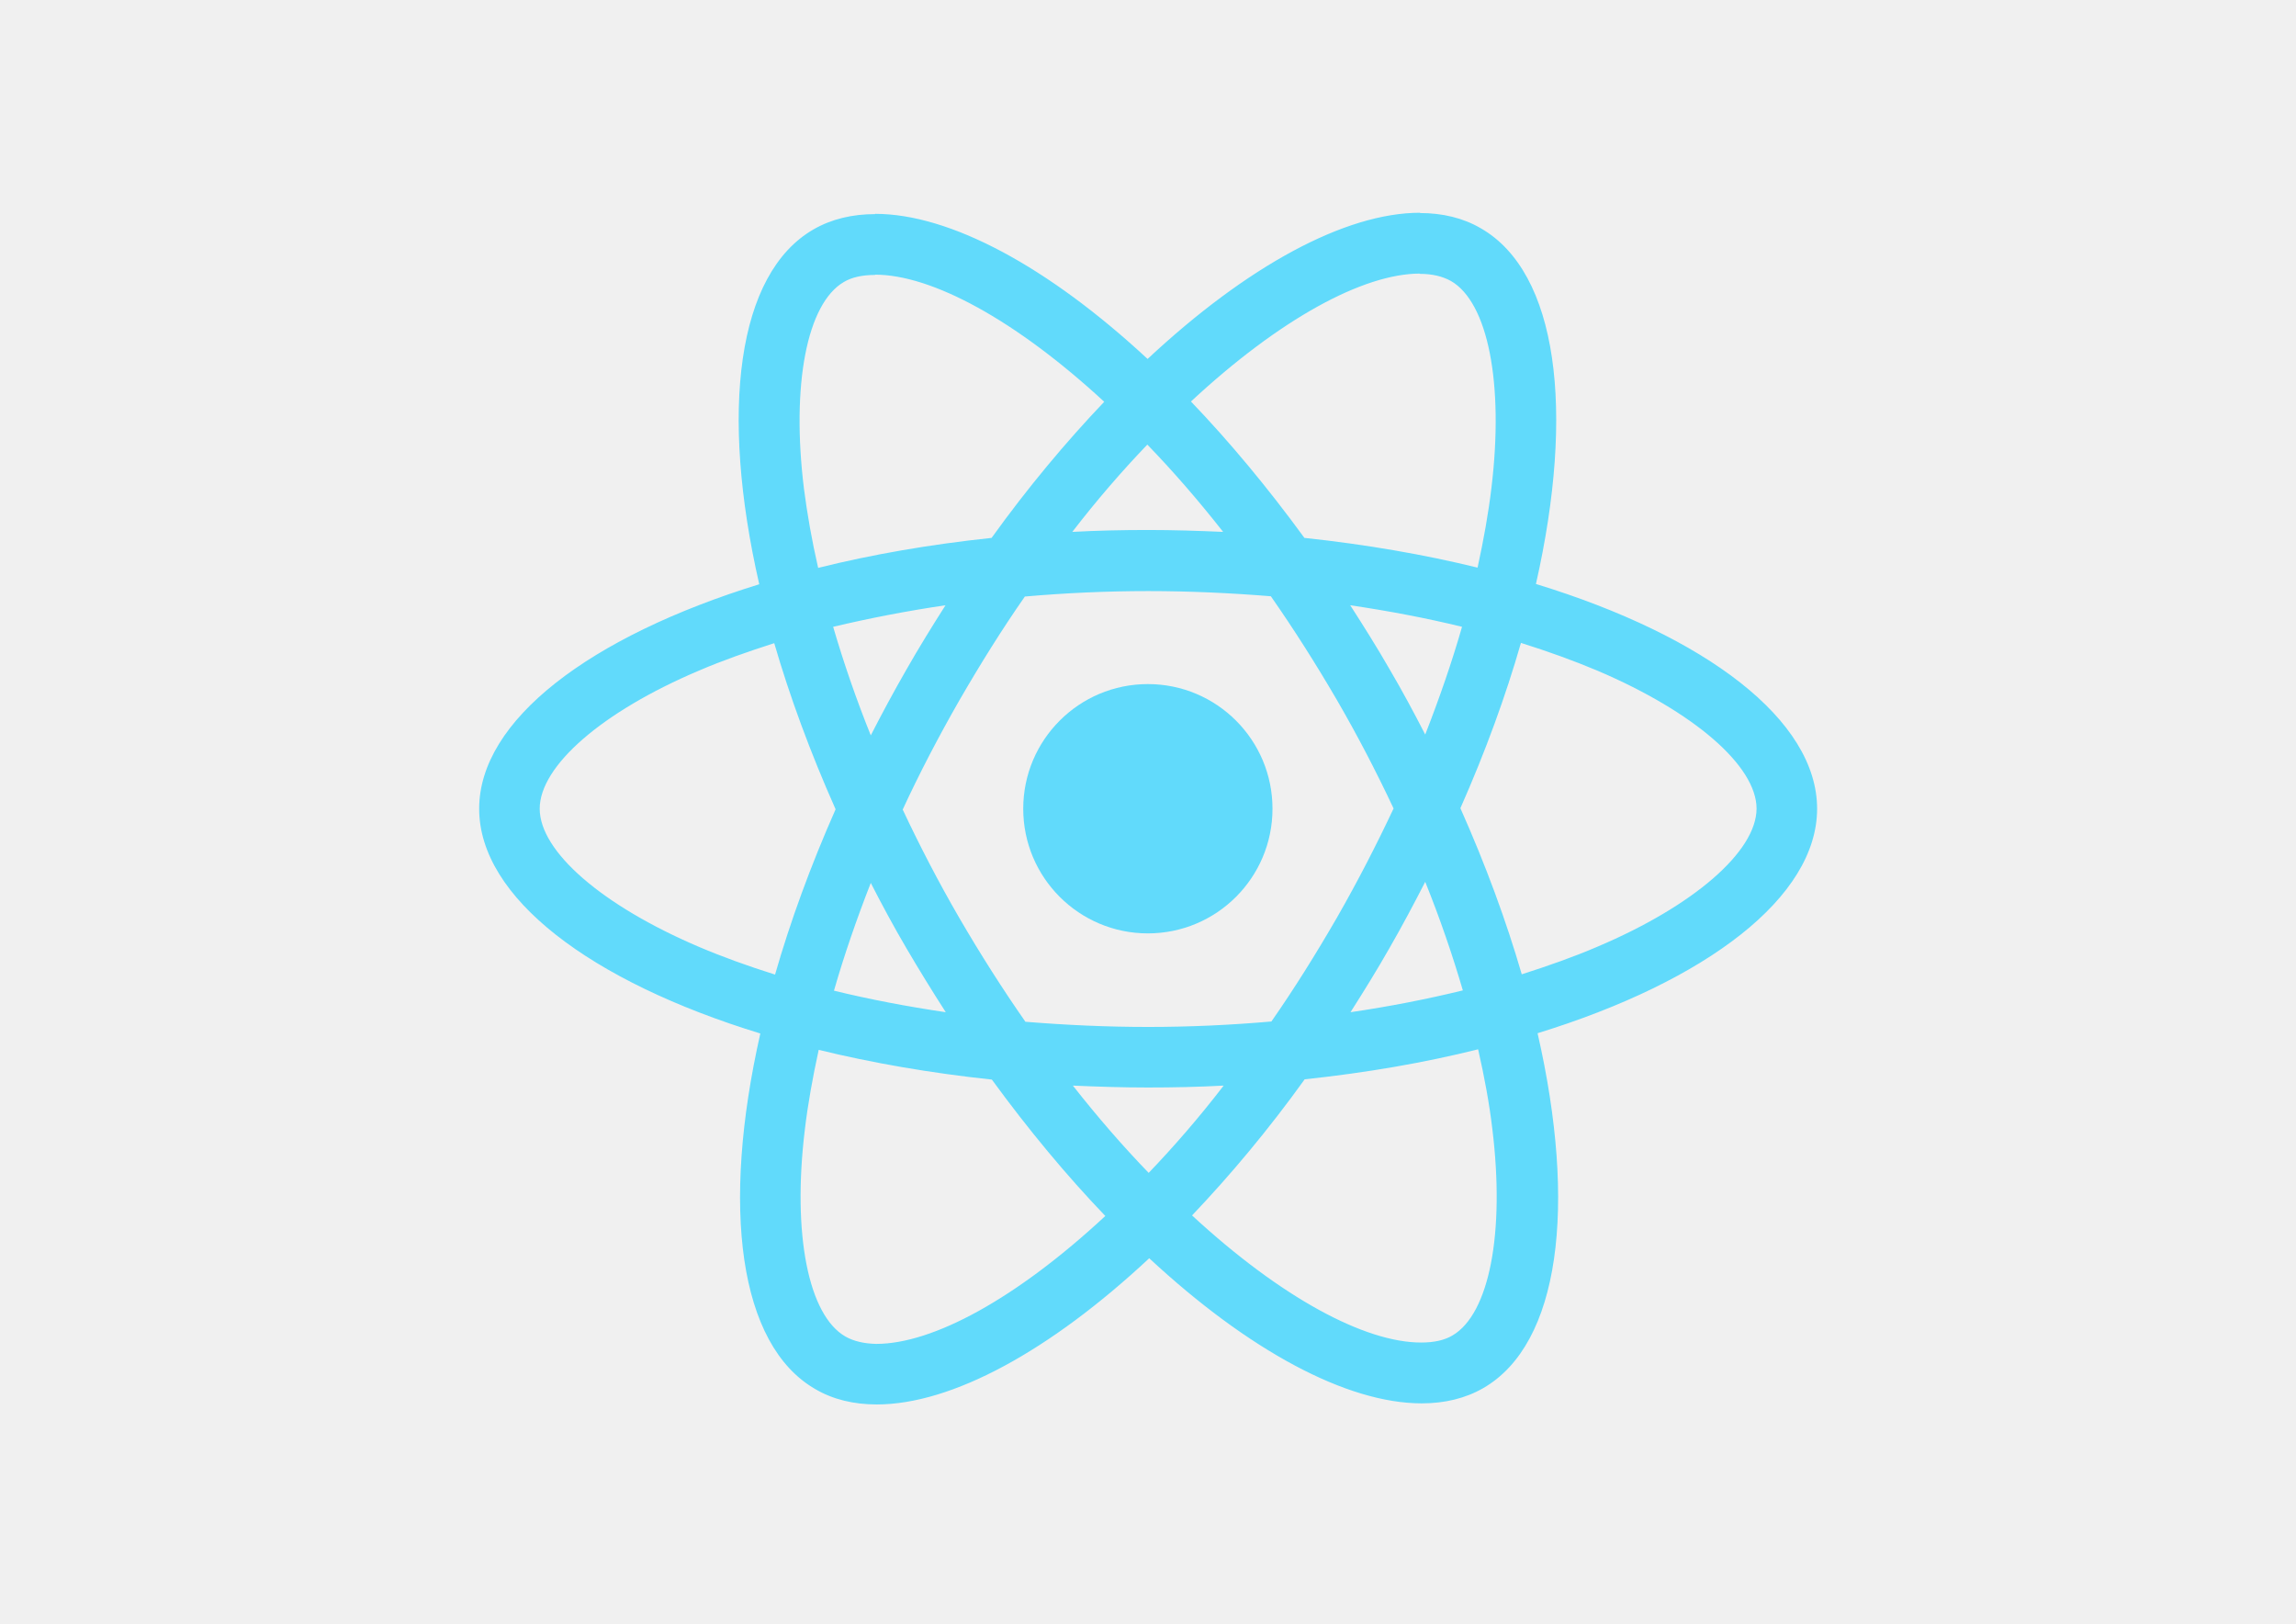
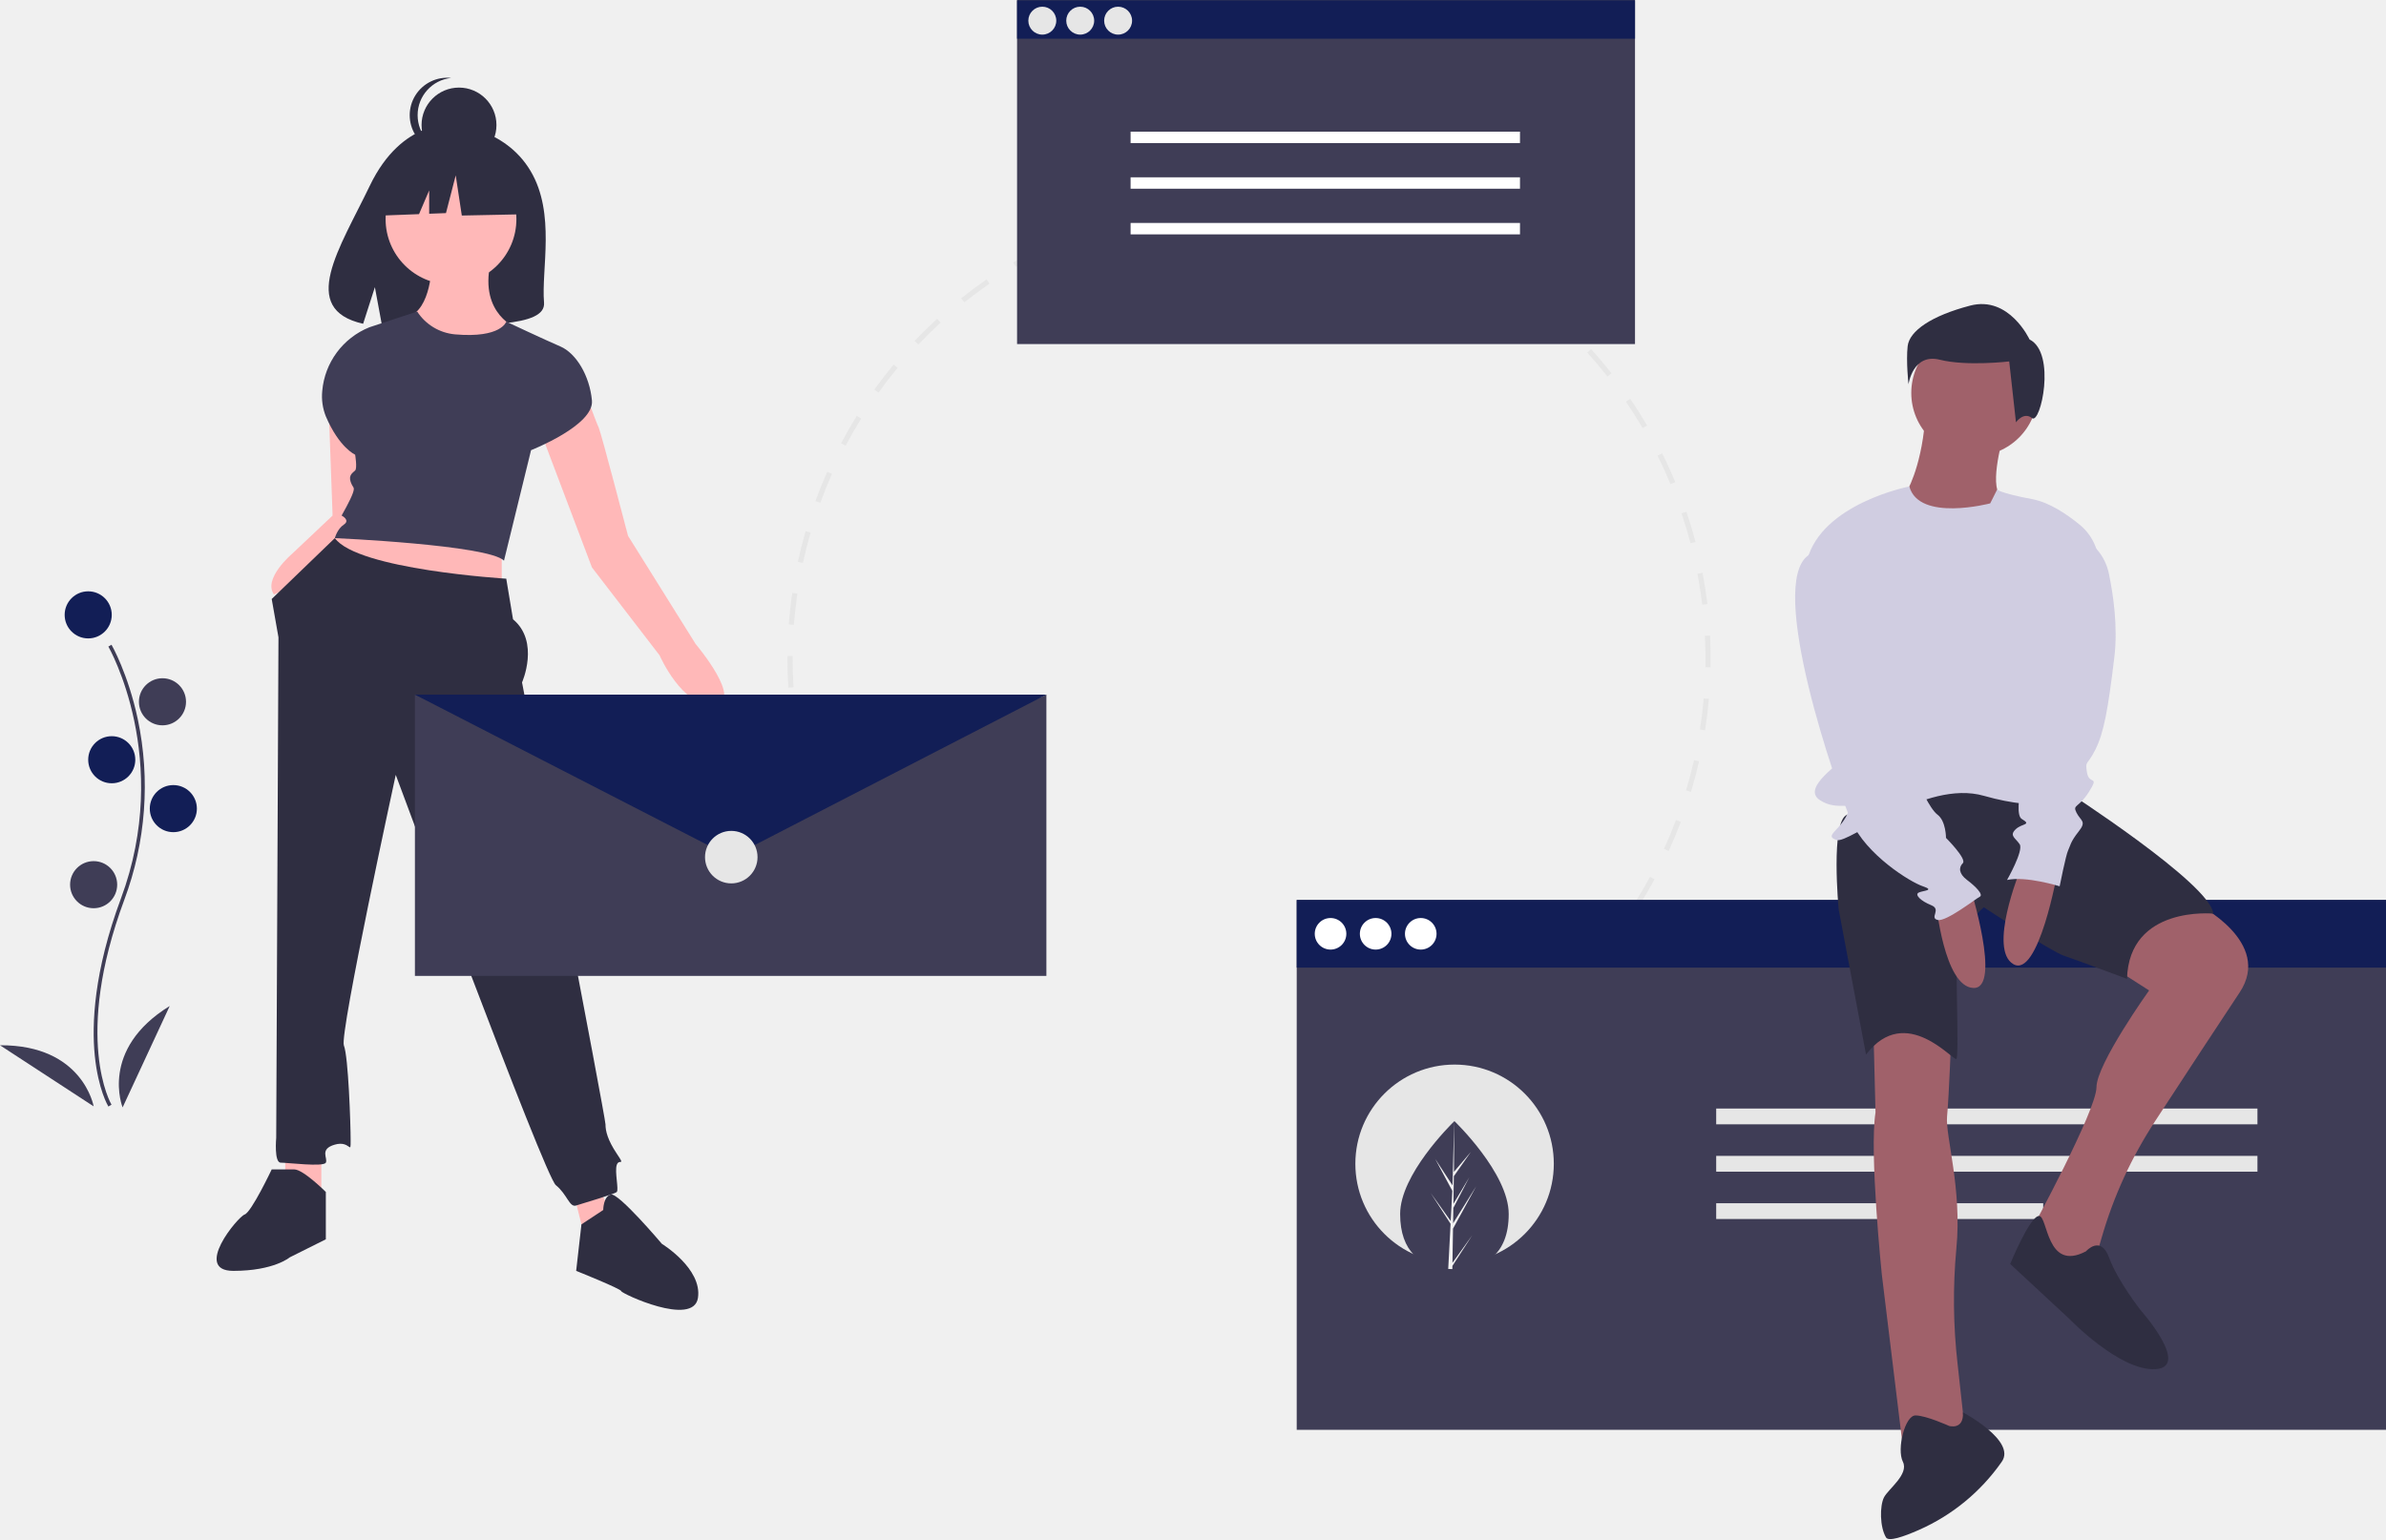
- <svg xmlns="http://www.w3.org/2000/svg" viewBox="0 0 841.9 595.3">
-   <g fill="#61DAFB">
-     <path d="M666.3 296.5c0-32.5-40.7-63.3-103.1-82.4 14.4-63.6 8-114.2-20.2-130.4-6.5-3.8-14.1-5.6-22.4-5.6v22.3c4.6 0 8.3.9 11.4 2.6 13.6 7.8 19.5 37.5 14.9 75.7-1.1 9.4-2.9 19.3-5.1 29.4-19.6-4.8-41-8.5-63.5-10.9-13.5-18.5-27.5-35.3-41.6-50 32.6-30.3 63.2-46.9 84-46.9V78c-27.5 0-63.5 19.6-99.9 53.6-36.4-33.8-72.4-53.2-99.9-53.2v22.3c20.7 0 51.4 16.5 84 46.6-14 14.7-28 31.4-41.3 49.9-22.6 2.4-44 6.1-63.6 11-2.3-10-4-19.7-5.2-29-4.7-38.2 1.1-67.9 14.6-75.8 3-1.8 6.9-2.6 11.5-2.6V78.5c-8.4 0-16 1.8-22.6 5.6-28.1 16.2-34.4 66.7-19.9 130.1-62.2 19.2-102.7 49.9-102.7 82.3 0 32.5 40.7 63.3 103.1 82.4-14.4 63.6-8 114.2 20.2 130.4 6.5 3.8 14.1 5.6 22.5 5.6 27.5 0 63.5-19.6 99.9-53.6 36.4 33.8 72.4 53.2 99.9 53.2 8.4 0 16-1.8 22.6-5.6 28.1-16.2 34.4-66.7 19.9-130.1 62-19.1 102.5-49.9 102.5-82.3zm-130.2-66.7c-3.7 12.9-8.3 26.2-13.5 39.5-4.1-8-8.4-16-13.1-24-4.6-8-9.5-15.8-14.4-23.4 14.2 2.1 27.9 4.7 41 7.9zm-45.8 106.5c-7.8 13.5-15.8 26.3-24.1 38.2-14.9 1.3-30 2-45.2 2-15.1 0-30.2-.7-45-1.9-8.3-11.9-16.4-24.6-24.2-38-7.6-13.1-14.5-26.4-20.8-39.8 6.2-13.4 13.2-26.8 20.7-39.9 7.8-13.5 15.8-26.3 24.1-38.2 14.9-1.3 30-2 45.2-2 15.1 0 30.2.7 45 1.9 8.3 11.9 16.4 24.6 24.2 38 7.6 13.1 14.5 26.4 20.8 39.8-6.3 13.4-13.2 26.8-20.7 39.9zm32.3-13c5.4 13.4 10 26.8 13.8 39.8-13.1 3.2-26.9 5.9-41.2 8 4.9-7.7 9.8-15.6 14.4-23.7 4.6-8 8.9-16.1 13-24.1zM421.2 430c-9.3-9.6-18.6-20.3-27.8-32 9 .4 18.2.7 27.5.7 9.4 0 18.7-.2 27.8-.7-9 11.7-18.3 22.4-27.5 32zm-74.4-58.9c-14.2-2.1-27.9-4.7-41-7.9 3.7-12.9 8.3-26.2 13.5-39.5 4.1 8 8.4 16 13.1 24 4.7 8 9.5 15.8 14.4 23.4zM420.7 163c9.3 9.6 18.6 20.3 27.8 32-9-.4-18.2-.7-27.5-.7-9.4 0-18.7.2-27.8.7 9-11.7 18.3-22.4 27.5-32zm-74 58.9c-4.9 7.7-9.8 15.6-14.4 23.7-4.6 8-8.9 16-13 24-5.4-13.4-10-26.8-13.8-39.8 13.1-3.1 26.9-5.8 41.2-7.9zm-90.5 125.2c-35.4-15.1-58.3-34.9-58.3-50.6 0-15.7 22.9-35.6 58.3-50.6 8.6-3.7 18-7 27.7-10.1 5.7 19.6 13.2 40 22.5 60.9-9.2 20.8-16.6 41.1-22.2 60.6-9.9-3.1-19.3-6.5-28-10.2zM310 490c-13.6-7.8-19.5-37.5-14.9-75.7 1.1-9.4 2.9-19.3 5.1-29.4 19.6 4.8 41 8.5 63.5 10.9 13.5 18.5 27.5 35.3 41.6 50-32.6 30.3-63.2 46.9-84 46.9-4.5-.1-8.3-1-11.3-2.7zm237.2-76.2c4.7 38.2-1.1 67.9-14.6 75.8-3 1.8-6.9 2.6-11.5 2.6-20.7 0-51.4-16.5-84-46.6 14-14.7 28-31.4 41.3-49.9 22.6-2.4 44-6.1 63.6-11 2.3 10.1 4.1 19.8 5.2 29.1zm38.5-66.7c-8.6 3.7-18 7-27.7 10.1-5.7-19.6-13.2-40-22.5-60.9 9.2-20.8 16.6-41.1 22.2-60.6 9.9 3.1 19.3 6.5 28.1 10.2 35.4 15.1 58.3 34.9 58.3 50.6-.1 15.7-23 35.6-58.4 50.6zM320.8 78.4z" />
-     <circle cx="420.9" cy="296.5" r="45.7" />
-     <path d="M520.5 78.1z" />
-   </g>
+ <svg xmlns="http://www.w3.org/2000/svg" id="b5ecd551-b8d9-47b1-bd91-255ff33e7450" data-name="Layer 1" width="1057.977" height="682.624" viewBox="0 0 1057.977 682.624">
+   <path d="M438.873,480.681c.894,2.083,1.84,4.189,2.811,6.258l-2.081.977c-.982-2.093-1.938-4.221-2.843-6.328Z" transform="translate(-71.01165 -108.6881)" fill="#e6e6e6" />
+   <path d="M810.1,314.028c1.313,2.798,2.574,5.649,3.749,8.475l-2.123.882c-1.759-4.231-3.704-8.494-5.756-12.619l2.059-1.024Q809.085,311.867,810.1,314.028Zm-8.738-16.624-1.985,1.162c-2.33-3.981-4.823-7.924-7.408-11.72l1.9-1.294C796.483,289.392,799.004,293.379,801.361,297.405ZM818.794,335.624c1.494,4.418,2.852,8.936,4.036,13.43l-2.223.585c-1.17-4.441-2.513-8.908-3.992-13.277Zm-33.213-61.383-1.808,1.422c-2.846-3.618-5.856-7.182-8.945-10.593l1.704-1.544C779.657,266.977,782.702,270.582,785.581,274.241Zm40.352,88.489c.873,4.571,1.597,9.234,2.152,13.859l-2.282.275c-.55-4.574-1.267-9.183-2.129-13.703ZM766.764,253.462l-1.593,1.658c-3.317-3.189-6.786-6.302-10.309-9.252l1.477-1.762C759.901,247.089,763.408,250.236,766.764,253.462Zm62.515,137.122c.235,4.662.31,9.385.222,14.04l-2.3-.043c.086-4.601.013-9.272-.22-13.881ZM745.292,235.486l-1.352,1.86c-3.725-2.704-7.589-5.314-11.485-7.755l1.221-1.95C737.617,230.11,741.524,232.75,745.292,235.486Zm83.465,183.155c-.407,4.647-.98,9.333-1.703,13.931l-2.271-.358c.715-4.545,1.282-9.179,1.685-13.774ZM721.549,220.61l-1.085,2.027c-4.059-2.173-8.244-4.232-12.44-6.121l.943-2.097C713.212,216.33,717.445,218.412,721.549,220.61ZM824.402,446.35c-1.035,4.538-2.241,9.101-3.584,13.563l-2.201-.663c1.328-4.412,2.52-8.924,3.544-13.412ZM695.991,209.099l-.799,2.156c-4.318-1.6-8.746-3.072-13.162-4.375l.651-2.206C687.148,205.992,691.625,207.481,695.991,209.099ZM816.318,473.199c-1.644,4.359-3.459,8.715-5.393,12.946l-2.091-.956c1.913-4.184,3.706-8.491,5.332-12.801ZM669.097,201.167l-.5,2.244c-4.49-.998-9.079-1.854-13.637-2.545l.345-2.273C659.914,199.291,664.555,200.157,669.097,201.167ZM804.664,498.691c-2.22,4.093-4.61,8.16-7.101,12.087l-1.942-1.232c2.464-3.883,4.827-7.904,7.023-11.952ZM641.363,196.97l-.187,2.291c-4.594-.376-9.258-.597-13.865-.656l.03-2.299C631.999,196.365,636.716,196.588,641.363,196.97ZM789.653,522.349c-2.756,3.749-5.678,7.449-8.683,10.998l-1.754-1.486c2.971-3.509,5.86-7.167,8.585-10.874ZM613.303,196.607l.13,2.295c-4.603.259-9.257.682-13.831,1.258L599.315,197.879C603.942,197.296,608.648,196.868,613.303,196.607ZM771.557,543.717c-3.247,3.339-6.653,6.606-10.12,9.711l-1.533-1.714c3.428-3.069,6.794-6.299,10.006-9.6ZM585.467,200.112l.444,2.257c-4.519.889-9.062,1.948-13.505,3.145l-.598-2.22C576.302,202.083,580.897,201.013,585.467,200.112ZM750.671,562.415c-3.674,2.858-7.496,5.625-11.359,8.224L738.028,568.732c3.82-2.57,7.598-5.306,11.23-8.131Zm-192.268-355.01.749,2.174c-4.346,1.498-8.702,3.167-12.947,4.962l-.895-2.118C549.602,210.609,554.007,208.921,558.403,207.406ZM727.415,578.064c-4.025,2.325-8.189,4.545-12.374,6.598l-1.012-2.065c4.139-2.03,8.256-4.226,12.236-6.525ZM533.619,220.371c-4.116,2.075-8.208,4.316-12.162,6.66l-1.172-1.977c3.999-2.371,8.137-4.636,12.299-6.736Zm-23.842,14.133c-3.795,2.618-7.543,5.397-11.138,8.26L497.207,240.965c3.636-2.896,7.426-5.706,11.265-8.354Zm-21.679,17.268c-3.391,3.107-6.717,6.371-9.884,9.702l-1.666-1.584c3.204-3.369,6.568-6.67,9.998-9.812ZM469.019,271.837c-2.936,3.548-5.783,7.241-8.463,10.974L458.688,281.47c2.71-3.776,5.59-7.51,8.559-11.099Zm-16.155,22.505c-2.425,3.92-4.742,7.969-6.887,12.032l-2.033-1.073c2.169-4.11,4.512-8.205,6.964-12.169Zm-12.938,24.509c-1.867,4.207-3.613,8.534-5.189,12.861l-2.16-.787c1.594-4.376,3.36-8.751,5.247-13.007ZM430.437,344.898c-1.279,4.43-2.421,8.956-3.393,13.451l-2.247-.486c.983-4.547,2.138-9.124,3.431-13.603Zm-5.862,27.103c-.663,4.565-1.177,9.205-1.527,13.792l-2.293-.174c.354-4.639.873-9.332,1.545-13.949Zm-2.103,27.659c-.034,4.611.094,9.278.379,13.875l-2.295.142c-.288-4.648-.417-9.37-.384-14.034Zm1.714,27.693c.601,4.564,1.37,9.166,2.285,13.678l-2.253.457c-.925-4.564-1.703-9.218-2.311-13.834Zm5.507,27.165c1.223,4.434,2.616,8.886,4.142,13.234l-2.17.761c-1.543-4.397-2.952-8.9-4.188-13.383Z" transform="translate(-71.01165 -108.6881)" fill="#e6e6e6" />
+   <path d="M701.066,588.412l.868,2.129c-2.15.876-4.325,1.72-6.466,2.51l-.795-2.157C696.789,590.113,698.94,589.278,701.066,588.412Z" transform="translate(-71.01165 -108.6881)" fill="#e6e6e6" />
+   <path d="M306.299,184.566c-11.607-19.612-34.57-20.526-34.57-20.526s-22.376-2.861-36.731,27.008c-13.379,27.841-31.845,54.722-2.973,61.239l5.215-16.232,3.23,17.44a112.967,112.967,0,0,0,12.353.211c30.92-.998,60.366.292,59.418-10.803C310.981,228.154,317.467,203.437,306.299,184.566Z" transform="translate(-71.01165 -108.6881)" fill="#2f2e41" />
+   <polygon points="142.477 505.665 142.477 536.665 126.477 534.665 126.477 508.665 142.477 505.665" fill="#ffb8b8" />
+   <polygon points="253.477 525.665 259.477 549.665 273.477 544.665 263.477 521.665 253.477 525.665" fill="#ffb8b8" />
+   <polygon points="145.477 173.665 147.477 228.665 160.477 232.665 164.477 179.665 145.477 173.665" fill="#ffb8b8" />
+   <path d="M220.488,333.353l-2,4-18,17s-13,11-8,18l13-6v-4l30-21Z" transform="translate(-71.01165 -108.6881)" fill="#ffb8b8" />
+   <polygon points="222.477 240.665 222.477 263.665 145.477 251.665 154.477 234.665 222.477 240.665" fill="#ffb8b8" />
+   <path d="M328.488,277.353s7,19,8,21,13,48,13,48l30,48s22,26,8,27-24-22-24-22l-30-39-28-74Z" transform="translate(-71.01165 -108.6881)" fill="#ffb8b8" />
+   <circle cx="199.977" cy="97.165" r="29" fill="#ffb8b8" />
+   <path d="M262.488,225.353s0,21-11,24,9,25,9,25l40-20s-17-6-12-29Z" transform="translate(-71.01165 -108.6881)" fill="#ffb8b8" />
+   <path d="M255.988,246.853h0l-21.208,7a33.568,33.568,0,0,0-20.886,28.281,23.961,23.961,0,0,0,1.594,11.219c6,14,13,17,13,17s1,6,0,7-3,2-2,5,2,2,1,5-5,10-5,10,4,2,1,4-4,6-4,6,68,3,75,10l12-49s28-11,27-22-7-21-14-24-23.987-11.009-23.987-11.009-2.239,7.437-22.714,5.646A22.355,22.355,0,0,1,255.988,246.853Z" transform="translate(-71.01165 -108.6881)" fill="#3f3d56" />
+   <path d="M295.488,365.353s-66-4-76-18l-28,27,3,17-1,222s-1,11,2,11,19,2,20,0-3-6,4-8,7,5,7-2-1-37-3-42,23-120,23-120,66,178,71,182,6,10,9,9,17-5,18-6-1-9,0-12,4,1,0-5-5-10-5-13-37-196-37-196,8-18-4-28Z" transform="translate(-71.01165 -108.6881)" fill="#2f2e41" />
+   <path d="M215.488,637.353s-10-10-14-10h-10s-9,19-12,20-23,25-5,25,25-6,25-6l16-8Z" transform="translate(-71.01165 -108.6881)" fill="#2f2e41" />
+   <path d="M328.83,651.722l-2.342,20.632s20,8,20,9,32,16,34,3-16-24-16-24-19.189-22.719-22.595-21.86-3.405,6.86-3.405,6.86Z" transform="translate(-71.01165 -108.6881)" fill="#2f2e41" />
+   <polygon points="463.977 432.836 183.977 432.836 183.977 308.084 323.977 371.014 463.977 308.084 463.977 432.836" fill="#3f3d56" />
+   <polygon points="183.977 308.084 463.977 308.084 324.254 380.163 183.977 308.084" fill="#121e56" />
+   <circle cx="324.254" cy="380.163" r="11.644" fill="#e6e6e6" />
+   <circle cx="203.528" cy="55.451" r="16.604" fill="#2f2e41" />
+   <path d="M256.188,159.77a16.604,16.604,0,0,1,14.856-16.51,16.604,16.604,0,1,0,0,33.021A16.604,16.604,0,0,1,256.188,159.77Z" transform="translate(-71.01165 -108.6881)" fill="#2f2e41" />
+   <polygon points="230.156 73.988 207.469 62.104 176.14 66.965 169.658 95.594 185.794 94.973 190.301 84.456 190.301 94.8 197.747 94.514 202.068 77.769 204.769 95.594 231.236 95.054 230.156 73.988" fill="#2f2e41" />
+   <rect x="574.977" y="399.165" width="483" height="235" fill="#3f3d56" />
+   <rect x="574.977" y="399.165" width="483" height="30" fill="#121e56" />
+   <circle cx="644.977" cy="516.165" r="44" fill="#e6e6e6" />
+   <rect x="760.977" y="491.665" width="240" height="7" fill="#e6e6e6" />
+   <rect x="760.977" y="512.665" width="240" height="7" fill="#e6e6e6" />
+   <rect x="760.977" y="533.665" width="145" height="7" fill="#e6e6e6" />
+   <path d="M960.02,299.284s-6.532,21.463-2.799,27.995-6.532,20.53-23.329,13.997-17.73-13.997-17.73-13.997,6.532-10.265,8.398-31.728Z" transform="translate(-71.01165 -108.6881)" fill="#a0616a" />
+   <path d="M1045.404,509.712s33.594,16.797,18.663,39.193c-8.679,13.018-25.239,38.332-37.587,57.249a190.929,190.929,0,0,0-23.516,51.271l-2.352,8.125-9.332,11.198L971.684,654.352s28.928-53.19,28.928-63.455,23.329-42.925,23.329-42.925l-23.329-14.931S1026.741,503.18,1045.404,509.712Z" transform="translate(-71.01165 -108.6881)" fill="#a0616a" />
+   <path d="M936.224,567.568s-.933,26.129-1.866,36.393c-.77,8.468,6.717,32.18,4.121,58.559a247.959,247.959,0,0,0,.566,51.278l3.712,33.87-27.995,2.799-9.332-76.519s-5.599-54.123-2.799-71.854l-.933-37.327S922.227,557.303,936.224,567.568Z" transform="translate(-71.01165 -108.6881)" fill="#a0616a" />
+   <path d="M986.148,458.854s65.321,41.992,66.255,55.057c0,0-37.327-3.733-38.26,28.928,0,0-22.396-8.398-27.995-10.265s-35.46-21.463-35.46-21.463-12.131,9.332-12.131,24.262.933,41.059,0,42.925-22.396-25.195-40.126-1.866L886.3,512.045s-3.733-39.193,3.733-41.992L942.29,450.456Z" transform="translate(-71.01165 -108.6881)" fill="#2f2e41" />
+   <circle cx="875.477" cy="174.265" r="27.995" fill="#a0616a" />
+   <path d="M953.488,331.944s-31.577,8.34-35.851-7.495c0,0-38.802,7.495-45.334,32.69s15.864,85.851,15.864,87.717-18.663,13.064-10.265,18.663,15.864-.933,12.131,6.532-10.265,9.332-4.666,11.198,39.193-27.062,65.321-19.596,39.193,1.866,39.193,1.866L1001.597,362.261a23.391,23.391,0,0,0-8.316-20.759c-5.848-4.813-13.607-10.014-21.13-11.424-14.931-2.799-15.551-4.332-15.551-4.332Z" transform="translate(-71.01165 -108.6881)" fill="#d0cde1" />
+   <path d="M983.349,495.248S974.95,542.839,963.753,536.307s2.799-41.059,2.799-41.059Z" transform="translate(-71.01165 -108.6881)" fill="#a0616a" />
+   <path d="M944.366,501.406s14.552,46.084,1.603,45.468-16.497-37.703-16.497-37.703Z" transform="translate(-71.01165 -108.6881)" fill="#a0616a" />
+   <path d="M995.947,663.684s6.532-7.465,10.265,2.799,13.997,23.329,13.997,23.329,22.396,25.195,6.532,26.129-38.26-22.396-38.26-22.396l-26.129-24.262s8.66-21.09,12.728-21.277S978.217,673.015,995.947,663.684Z" transform="translate(-71.01165 -108.6881)" fill="#2f2e41" />
+   <path d="M935.291,741.136s6.576,1.92,6.088-6.039c0,0,23.774,12.571,17.241,21.903q-.098.14-.196.28a88.098,88.098,0,0,1-36.429,29.919c-7.176,3.177-13.561,5.292-14.699,3.395-2.799-4.666-2.799-13.997-.933-17.73s11.198-10.265,8.398-15.864.933-20.53,5.599-20.53S935.291,741.136,935.291,741.136Z" transform="translate(-71.01165 -108.6881)" fill="#2f2e41" />
+   <path d="M970.92,259.232s-9.006-19.512-26.267-15.009-27.017,11.257-27.767,18.011.375,16.886.375,16.886,1.876-13.884,13.884-10.882,30.769.75,30.769.75l3.002,27.017s3.377-4.878,7.129-1.876S982.927,265.236,970.92,259.232Z" transform="translate(-71.01165 -108.6881)" fill="#2f2e41" />
+   <path d="M888.166,356.207s22.396,60.656,20.53,68.121,0,8.398,2.799,10.265S921.76,456.055,921.76,456.055s4.666,11.198,8.398,13.997,3.733,10.265,3.733,10.265,9.332,9.332,7.465,11.198-1.866,4.666,1.866,7.465,7.465,6.532,5.599,7.465-14.931,11.198-18.663,10.265,1.866-4.666-2.799-6.532-7.465-4.666-5.599-5.599,7.465-.933,1.866-2.799-25.195-13.997-31.728-28.928-37.83-105.264-18.915-117.953C872.984,354.899,880.701,345.009,888.166,356.207Z" transform="translate(-71.01165 -108.6881)" fill="#d0cde1" />
+   <path d="M991.747,345.942l.379.158a23.498,23.498,0,0,1,13.96,16.897c2.038,9.753,4.043,23.86,2.457,37.069-2.799,23.329-4.666,33.594-8.398,41.059s-4.666,4.666-3.733,10.265,5.599.933.933,8.398-7.465,5.599-5.599,9.332,4.666,3.733.933,8.398-3.733,6.532-4.666,8.398-3.733,15.864-3.733,15.864-14.931-4.666-23.329-2.799c0,0,7.465-13.064,5.599-15.864s-4.666-3.733-1.866-6.532,7.465-1.866,2.799-4.666,3.733-31.728,3.733-31.728Z" transform="translate(-71.01165 -108.6881)" fill="#d0cde1" />
+   <path d="M739.988,647.128c0,18.127-10.777,24.457-24.069,24.457-.309,0-.617-.003-.923-.012-.616-.013-1.226-.04-1.828-.084-11.998-.848-21.319-7.504-21.319-24.362,0-17.445,22.289-39.458,23.97-41.092l.003-.002c.064-.064.097-.095.097-.095S739.988,628.999,739.988,647.128Z" transform="translate(-71.01165 -108.6881)" fill="#3f3d56" />
+   <path d="M715.041,668.812l8.804-12.301-8.826,13.651-.023,1.412c-.616-.013-1.226-.04-1.828-.084l.949-18.136-.007-.141.017-.027.089-1.713-8.848-13.686,8.875,12.401.022.363.718-13.702L707.406,622.709l7.667,11.733.746-28.407.003-.097v.095l-.124,22.401,7.54-8.881-7.571,10.81-.199,12.269,7.041-11.774-7.071,13.58-.11,6.82,10.221-16.389-10.26,18.77Z" transform="translate(-71.01165 -108.6881)" fill="#f2f2f2" />
+   <path d="M119.075,599.469c-.184-.301-4.53-7.558-6.037-22.626-1.382-13.825-.493-37.127,11.592-69.632,22.894-61.578-5.276-111.263-5.564-111.758l1.39-.806c.073.125,7.342,12.793,11.636,32.964a143.813,143.813,0,0,1-5.956,80.16c-22.855,61.473-5.864,90.574-5.689,90.861Z" transform="translate(-71.01165 -108.6881)" fill="#3f3d56" />
+   <circle cx="39.111" cy="272.709" r="10.441" fill="#121e56" />
+   <circle cx="72.04" cy="311.26" r="10.441" fill="#3f3d56" />
+   <circle cx="49.552" cy="336.961" r="10.441" fill="#121e56" />
+   <circle cx="76.859" cy="358.646" r="10.441" fill="#121e56" />
+   <circle cx="41.52" cy="392.378" r="10.441" fill="#3f3d56" />
+   <path d="M125.382,599.853s-10.441-25.701,20.882-44.976Z" transform="translate(-71.01165 -108.6881)" fill="#3f3d56" />
+   <path d="M112.541,599.387s-4.752-27.331-41.53-27.096Z" transform="translate(-71.01165 -108.6881)" fill="#3f3d56" />
+   <rect x="450.977" width="274" height="152.598" fill="#3f3d56" />
+   <rect x="501.316" y="58.399" width="172.661" height="5.061" fill="#fff" />
+   <rect x="501.316" y="78.643" width="172.661" height="5.061" fill="#fff" />
+   <rect x="501.316" y="98.887" width="172.661" height="5.061" fill="#fff" />
+   <rect x="450.977" y="0.165" width="274" height="17" fill="#121e56" />
+   <circle cx="462.169" cy="9.165" r="6.192" fill="#e6e6e6" />
+   <circle cx="478.977" cy="9.165" r="6.192" fill="#e6e6e6" />
+   <circle cx="495.784" cy="9.165" r="6.192" fill="#e6e6e6" />
+   <circle cx="589.977" cy="414.165" r="7" fill="#fff" />
+   <circle cx="609.977" cy="414.165" r="7" fill="#fff" />
+   <circle cx="629.977" cy="414.165" r="7" fill="#fff" />
</svg>
